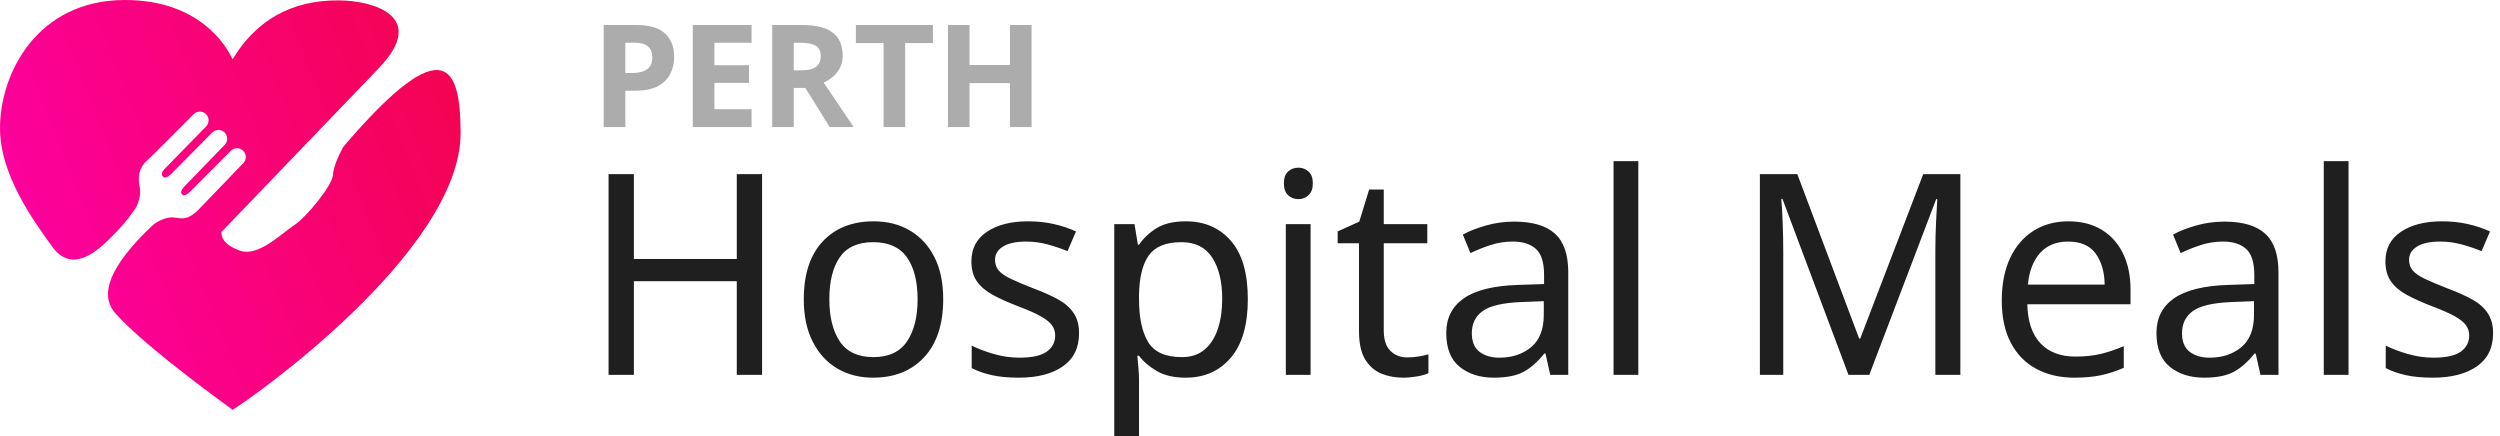
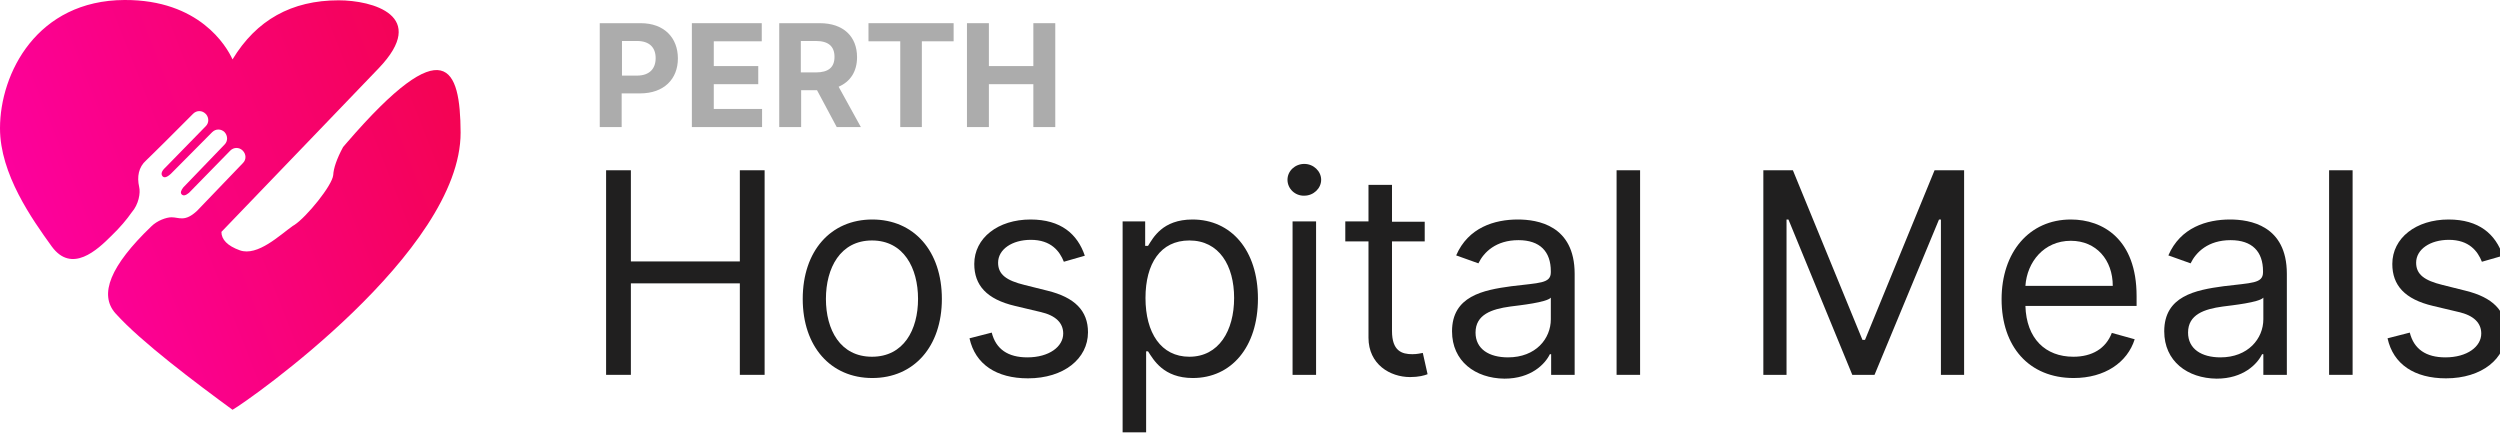
- <svg xmlns="http://www.w3.org/2000/svg" width="787" height="137" viewBox="0 0 787 137">
-   <defs>
-     <linearGradient id="logo-a" x1="107.891%" x2="-14.712%" y1="28.093%" y2="70.888%">
-       <stop offset="0%" stop-color="#F3034D" />
-       <stop offset="100%" stop-color="#FF00B0" />
-     </linearGradient>
-   </defs>
-   <g fill="none" fill-rule="evenodd" transform="translate(0 -3)">
-     <text fill="#201F1F" font-family="InterUI-Medium, Inter UI" font-size="88.5" font-weight="400" letter-spacing="-.421">
-       <tspan x="183" y="121">Hospital Meals</tspan>
-     </text>
-     <text fill="#ACACAC" font-family="InterUI-Bold, Inter UI" font-size="45" font-weight="bold" letter-spacing="-.214">
-       <tspan x="186" y="43">PERTH</tspan>
-     </text>
-     <path fill="url(#logo-a)" d="M39.18,3.001 C62.709,2.925 71.325,17.469 73.212,21.676 C80.706,9.255 91.823,3.069 106.562,3.117 C117.172,3.152 135.105,7.963 119.163,24.559 C108.161,36.012 91.66,53.19 69.657,76.095 C69.659,78.54 71.597,80.472 75.471,81.89 C81.036,83.927 88.21,76.958 92.136,74.201 L92.639,73.86 C96.428,71.398 104.564,61.446 104.801,58.157 C104.959,55.965 106.026,53.015 108.003,49.309 L109.193,47.916 C140.215,11.969 144.926,24.296 145,44.713 C145.132,82.284 78.271,129.077 73.212,132 C61.615,123.511 44.453,110.65 36.379,101.697 C30.997,95.729 34.746,86.602 47.628,74.316 C49.484,72.439 52.462,71.436 54.04,71.419 C56.408,71.395 58.224,72.983 62.148,69.356 L76.597,54.349 C77.648,53.258 77.625,51.518 76.546,50.455 C75.466,49.39 73.735,49.398 72.664,50.473 L59.526,63.663 C58.447,64.526 57.696,64.692 57.272,64.161 C56.848,63.63 56.998,62.926 57.721,62.048 L70.743,48.58 C71.796,47.492 71.775,45.752 70.697,44.69 C69.617,43.626 67.886,43.636 66.82,44.713 L53.86,57.797 C52.592,58.961 51.706,59.188 51.203,58.48 C50.699,57.772 51.019,56.888 52.163,55.828 L64.884,42.805 C65.877,41.788 65.922,40.19 65.028,39.121 L64.847,38.924 C63.767,37.86 62.037,37.869 60.968,38.944 L52.084,47.847 C48.854,51.067 46.908,52.977 46.244,53.578 L46.178,53.637 C43.767,55.776 43.288,58.874 43.981,61.941 C44.443,63.987 43.744,67.59 41.699,69.917 C40.143,72.188 38.018,74.669 35.325,77.362 C30.795,81.89 22.824,89.393 16.494,80.719 C10.146,72.019 0,57.797 0,43.373 C0,26.026 11.746,3.092 39.18,3.001 Z" />
+ <svg xmlns="http://www.w3.org/2000/svg" enable-background="new 0 0 787 137" viewBox="0 0 787 137">
+   <linearGradient id="a" gradientTransform="matrix(145.0002 0 0 -128.9988 -12672.015 60047.453)" gradientUnits="userSpaceOnUse" x1="88.463" x2="87.237" y1="465.211" y2="464.783">
+     <stop offset="0" stop-color="#f3034d" />
+     <stop offset="1" stop-color="#ff00b0" />
+   </linearGradient>
+   <g transform="translate(0 -3)">
+     <g enable-background="new" fill="#201f1f">
+       <path d="m190.8 56.6h7.8v28.7h34.3v-28.7h7.8v64.4h-7.8v-28.8h-34.3v28.8h-7.8z" />
+       <path d="m252.7 97.1c0-15.1 8.8-25 21.9-25s21.9 9.9 21.9 25c0 15-8.8 24.9-21.9 24.9s-21.9-9.9-21.9-24.9zm36.3 0c0-9.7-4.5-18.4-14.5-18.4s-14.5 8.7-14.5 18.4 4.5 18.2 14.5 18.2 14.5-8.5 14.5-18.2z" />
+       <path d="m334.9 85.4c-1.3-3.3-4-6.9-10.4-6.9-5.9 0-10.3 3-10.3 7.2 0 3.7 2.6 5.6 8.3 7l7.2 1.8c8.6 2.1 12.8 6.3 12.8 13.1 0 8.3-7.6 14.5-18.9 14.5-9.9 0-16.6-4.4-18.4-12.6l7-1.8c1.3 5.2 5.1 7.8 11.2 7.8 6.9 0 11.3-3.4 11.3-7.5 0-3.3-2.3-5.7-7.2-6.8l-8-1.9c-8.9-2.1-12.8-6.5-12.8-13.2 0-8.2 7.5-14 17.7-14 9.6 0 14.8 4.6 17.1 11.4z" />
+       <path d="m353.3 72.7h7.2v7.7h.9c1.6-2.5 4.5-8.3 14-8.3 12.2 0 20.6 9.7 20.6 24.9 0 15.3-8.4 25-20.5 25-9.3 0-12.4-5.8-14.1-8.4h-.6v25.5h-7.4v-66.4zm21.1 42.6c9.3 0 14.1-8.2 14.1-18.5 0-10.2-4.7-18.1-14.1-18.1-9.1 0-13.8 7.3-13.8 18.1 0 11 4.9 18.5 13.8 18.5z" />
+       <path d="m405.3 59.6c0-2.8 2.4-5 5.3-5s5.3 2.3 5.3 5-2.4 5-5.3 5c-2.9.1-5.3-2.2-5.3-5zm1.6 13.1h7.4v48.3h-7.4z" />
+       <path d="m448.5 79h-10.3v28.2c0 6.3 3.1 7.3 6.4 7.3 1.6 0 2.6-.3 3.3-.4l1.5 6.7c-1 .4-2.8.9-5.5.9-6.3 0-13.1-4-13.1-12.4v-30.3h-7.3v-6.3h7.3v-11.5h7.4v11.6h10.3z" />
+       <path d="m457.1 107.3c0-11.1 9.8-13 18.7-14.2 8.8-1.1 12.4-.8 12.4-4.4v-.3c0-6.2-3.4-9.8-10.2-9.8-7.1 0-10.9 3.8-12.6 7.3l-7-2.5c3.8-8.8 12.1-11.3 19.4-11.3 6.2 0 17.9 1.8 17.9 17.1v31.8h-7.4v-6.5h-.4c-1.5 3.1-5.9 7.7-14.3 7.7-9.2-.1-16.5-5.5-16.5-14.9zm31.1-3.8v-6.8c-1.3 1.5-9.7 2.4-12.8 2.8-5.8.8-10.9 2.5-10.9 8.2 0 5.2 4.3 7.8 10.2 7.8 8.8 0 13.5-5.9 13.5-12z" />
+       <path d="m516.3 121h-7.4v-64.4h7.4z" />
+       <path d="m564.4 56.6 21.9 53.4h.8l21.9-53.4h9.3v64.4h-7.3v-48.9h-.6l-20.3 48.9h-7l-20.1-48.9h-.6v48.9h-7.3v-64.4z" />
+       <path d="m630.1 97.2c0-14.8 8.7-25.1 21.8-25.1 10.1 0 20.7 6.2 20.7 24.1v3.1h-35c.3 10.3 6.3 16 15.1 16 5.8 0 10.2-2.5 12.1-7.5l7.2 2c-2.3 7.3-9.4 12.2-19.2 12.2-14.1 0-22.7-9.9-22.7-24.8zm35-4.2c0-8.2-5.2-14.2-13.2-14.2-8.5 0-13.8 6.7-14.3 14.2z" />
+       <path d="m681.3 107.3c0-11.1 9.8-13 18.7-14.2 8.8-1.1 12.4-.8 12.4-4.4v-.3c0-6.2-3.4-9.8-10.2-9.8-7.1 0-10.9 3.8-12.6 7.3l-7-2.5c3.8-8.8 12.1-11.3 19.4-11.3 6.2 0 17.9 1.8 17.9 17.1v31.8h-7.4v-6.5h-.4c-1.5 3.1-5.9 7.7-14.3 7.7-9.2-.1-16.5-5.5-16.5-14.9zm31.2-3.8v-6.8c-1.3 1.5-9.7 2.4-12.8 2.8-5.8.8-10.9 2.5-10.9 8.2 0 5.2 4.3 7.8 10.2 7.8 8.7 0 13.5-5.9 13.5-12z" />
+       <path d="m740.6 121h-7.4v-64.4h7.4z" />
+       <path d="m781.3 85.4c-1.3-3.3-4-6.9-10.4-6.9-5.9 0-10.3 3-10.3 7.2 0 3.7 2.6 5.6 8.3 7l7.2 1.8c8.6 2.1 12.8 6.3 12.8 13.1 0 8.3-7.6 14.5-18.9 14.5-9.9 0-16.6-4.4-18.4-12.6l7-1.8c1.3 5.2 5.1 7.8 11.2 7.8 6.9 0 11.3-3.4 11.3-7.5 0-3.3-2.3-5.7-7.2-6.8l-8-1.9c-8.9-2.1-12.8-6.5-12.8-13.2 0-8.2 7.5-14 17.7-14 9.6 0 14.8 4.6 17.1 11.4z" />
+     </g>
+     <g enable-background="new" fill="#acacac">
+       <path d="m188.8 10.3h12.9c7.4 0 11.7 4.6 11.7 11.1s-4.4 11-11.9 11h-5.8v10.6h-6.9zm11.7 16.5c4 0 5.9-2.2 5.9-5.5s-1.9-5.4-5.9-5.4h-4.7v10.9z" />
+       <path d="m217.8 10.3h22v5.7h-15.1v7.8h14v5.7h-14v7.8h15.2v5.7h-22.1z" />
+       <path d="m245.2 10.3h12.9c7.4 0 11.7 4.2 11.7 10.7 0 4.5-2.1 7.7-5.8 9.3l7 12.7h-7.6l-6.2-11.6h-5v11.6h-6.9v-32.7zm11.6 15.5c4 0 5.9-1.6 5.9-4.9s-1.9-5-5.9-5h-4.7v9.9z" />
+       <path d="m273.3 10.3h26.9v5.7h-10v27h-6.8v-27h-10v-5.7z" />
+       <path d="m304.4 10.3h6.9v13.5h14v-13.5h6.9v32.7h-6.9v-13.5h-14v13.5h-6.9z" />
+     </g>
+     <path clip-rule="evenodd" d="m39.2 3c23.5-.1 32.1 14.5 34 18.7 7.5-12.4 18.6-18.6 33.4-18.6 10.6 0 28.5 4.8 12.6 21.4-11 11.5-27.5 28.6-49.5 51.5 0 2.4 1.9 4.4 5.8 5.8 5.6 2 12.7-4.9 16.7-7.7l.5-.3c3.8-2.5 11.9-12.4 12.2-15.7.1-2.1 1.1-5.1 3.1-8.8l1.2-1.4c31-35.9 35.7-23.6 35.8-3.2.1 37.6-66.7 84.4-71.8 87.3-11.6-8.5-28.8-21.4-36.8-30.3-5.4-6-1.6-15.1 11.2-27.4 1.9-1.9 4.8-2.9 6.4-2.9 2.4 0 4.2 1.6 8.1-2.1l14.4-15c1.1-1.1 1-2.8-.1-3.9s-2.8-1.1-3.9 0l-13 13.3c-1.1.9-1.8 1-2.3.5s-.2-1.3.5-2.2l13-13.5c1.1-1.1 1-2.8 0-3.9-1.1-1.1-2.8-1.1-3.9 0l-13 13.1c-1.3 1.2-2.2 1.4-2.7.7s-.2-1.6 1-2.7l12.7-13c1-1 1-2.6.1-3.7l-.2-.2c-1.1-1.1-2.8-1.1-3.9 0l-8.9 8.9c-3.2 3.2-5.2 5.1-5.8 5.7l-.1.1c-2.4 2.1-2.9 5.2-2.2 8.3.5 2-.2 5.6-2.3 8-1.6 2.3-3.7 4.8-6.4 7.4-4.5 4.5-12.5 12-18.8 3.4-6.2-8.6-16.3-22.8-16.3-37.2 0-17.4 11.7-40.3 39.2-40.4z" fill="url(#a)" fill-rule="evenodd" />
  </g>
</svg>
